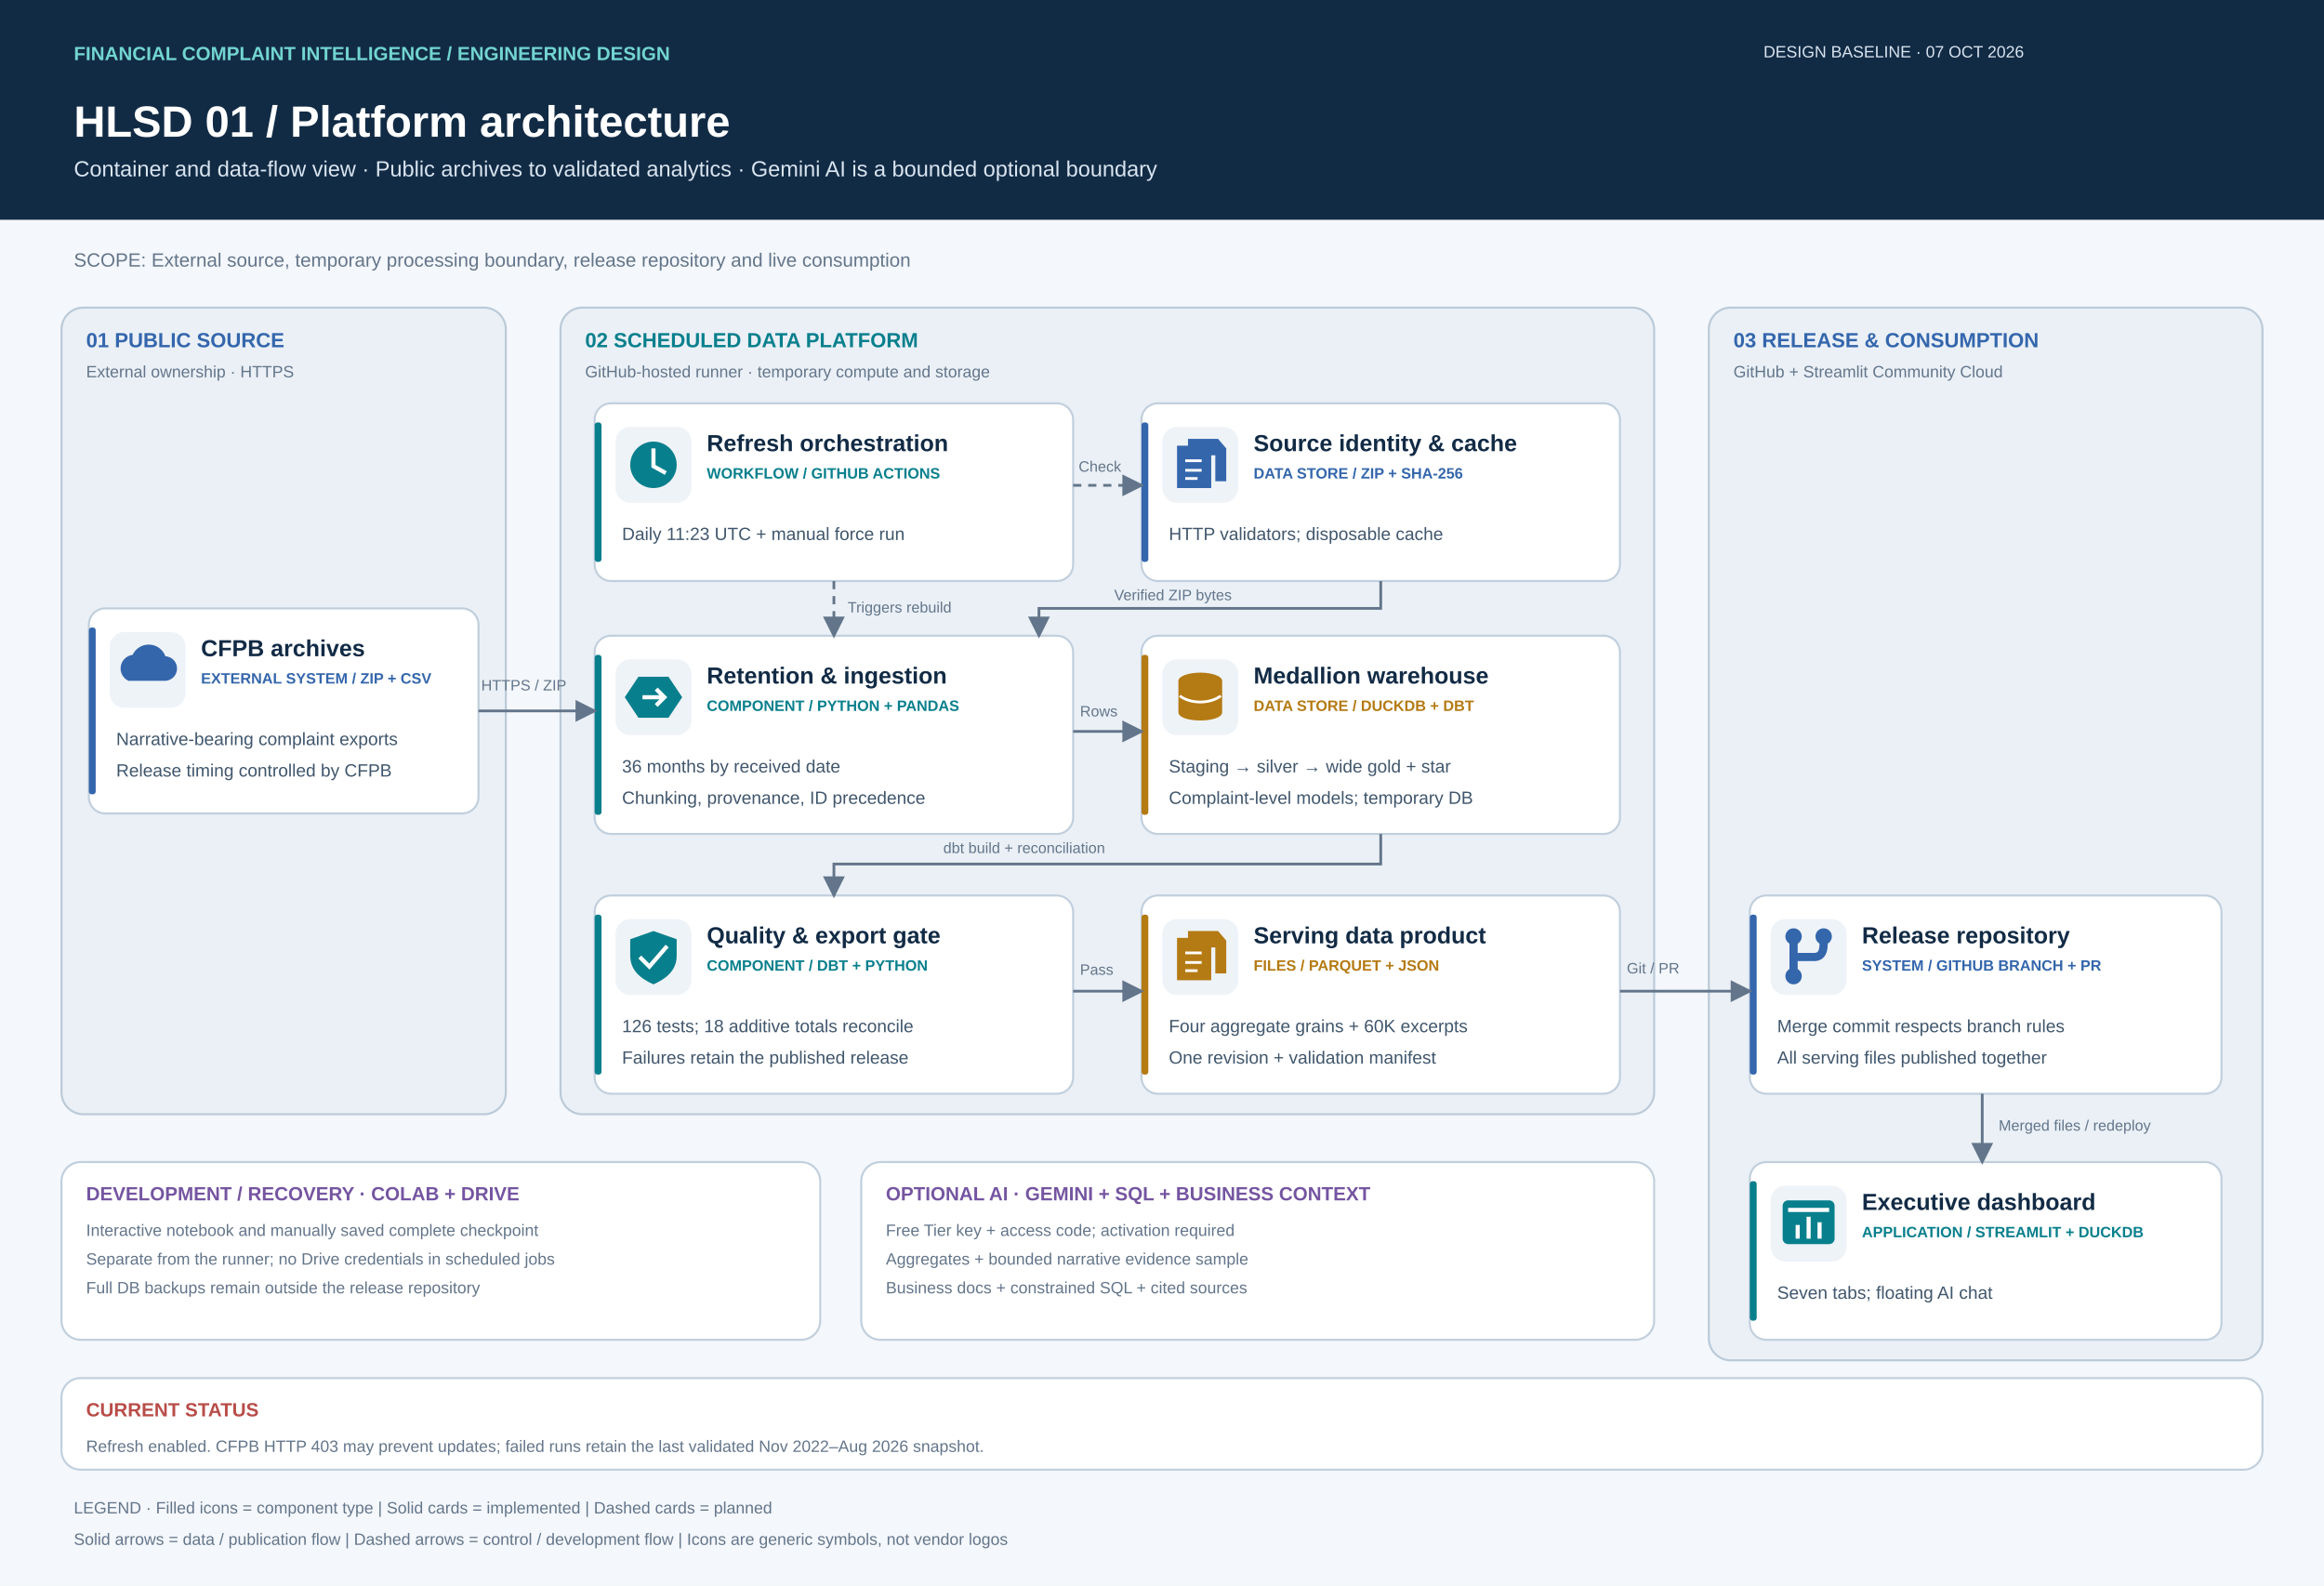
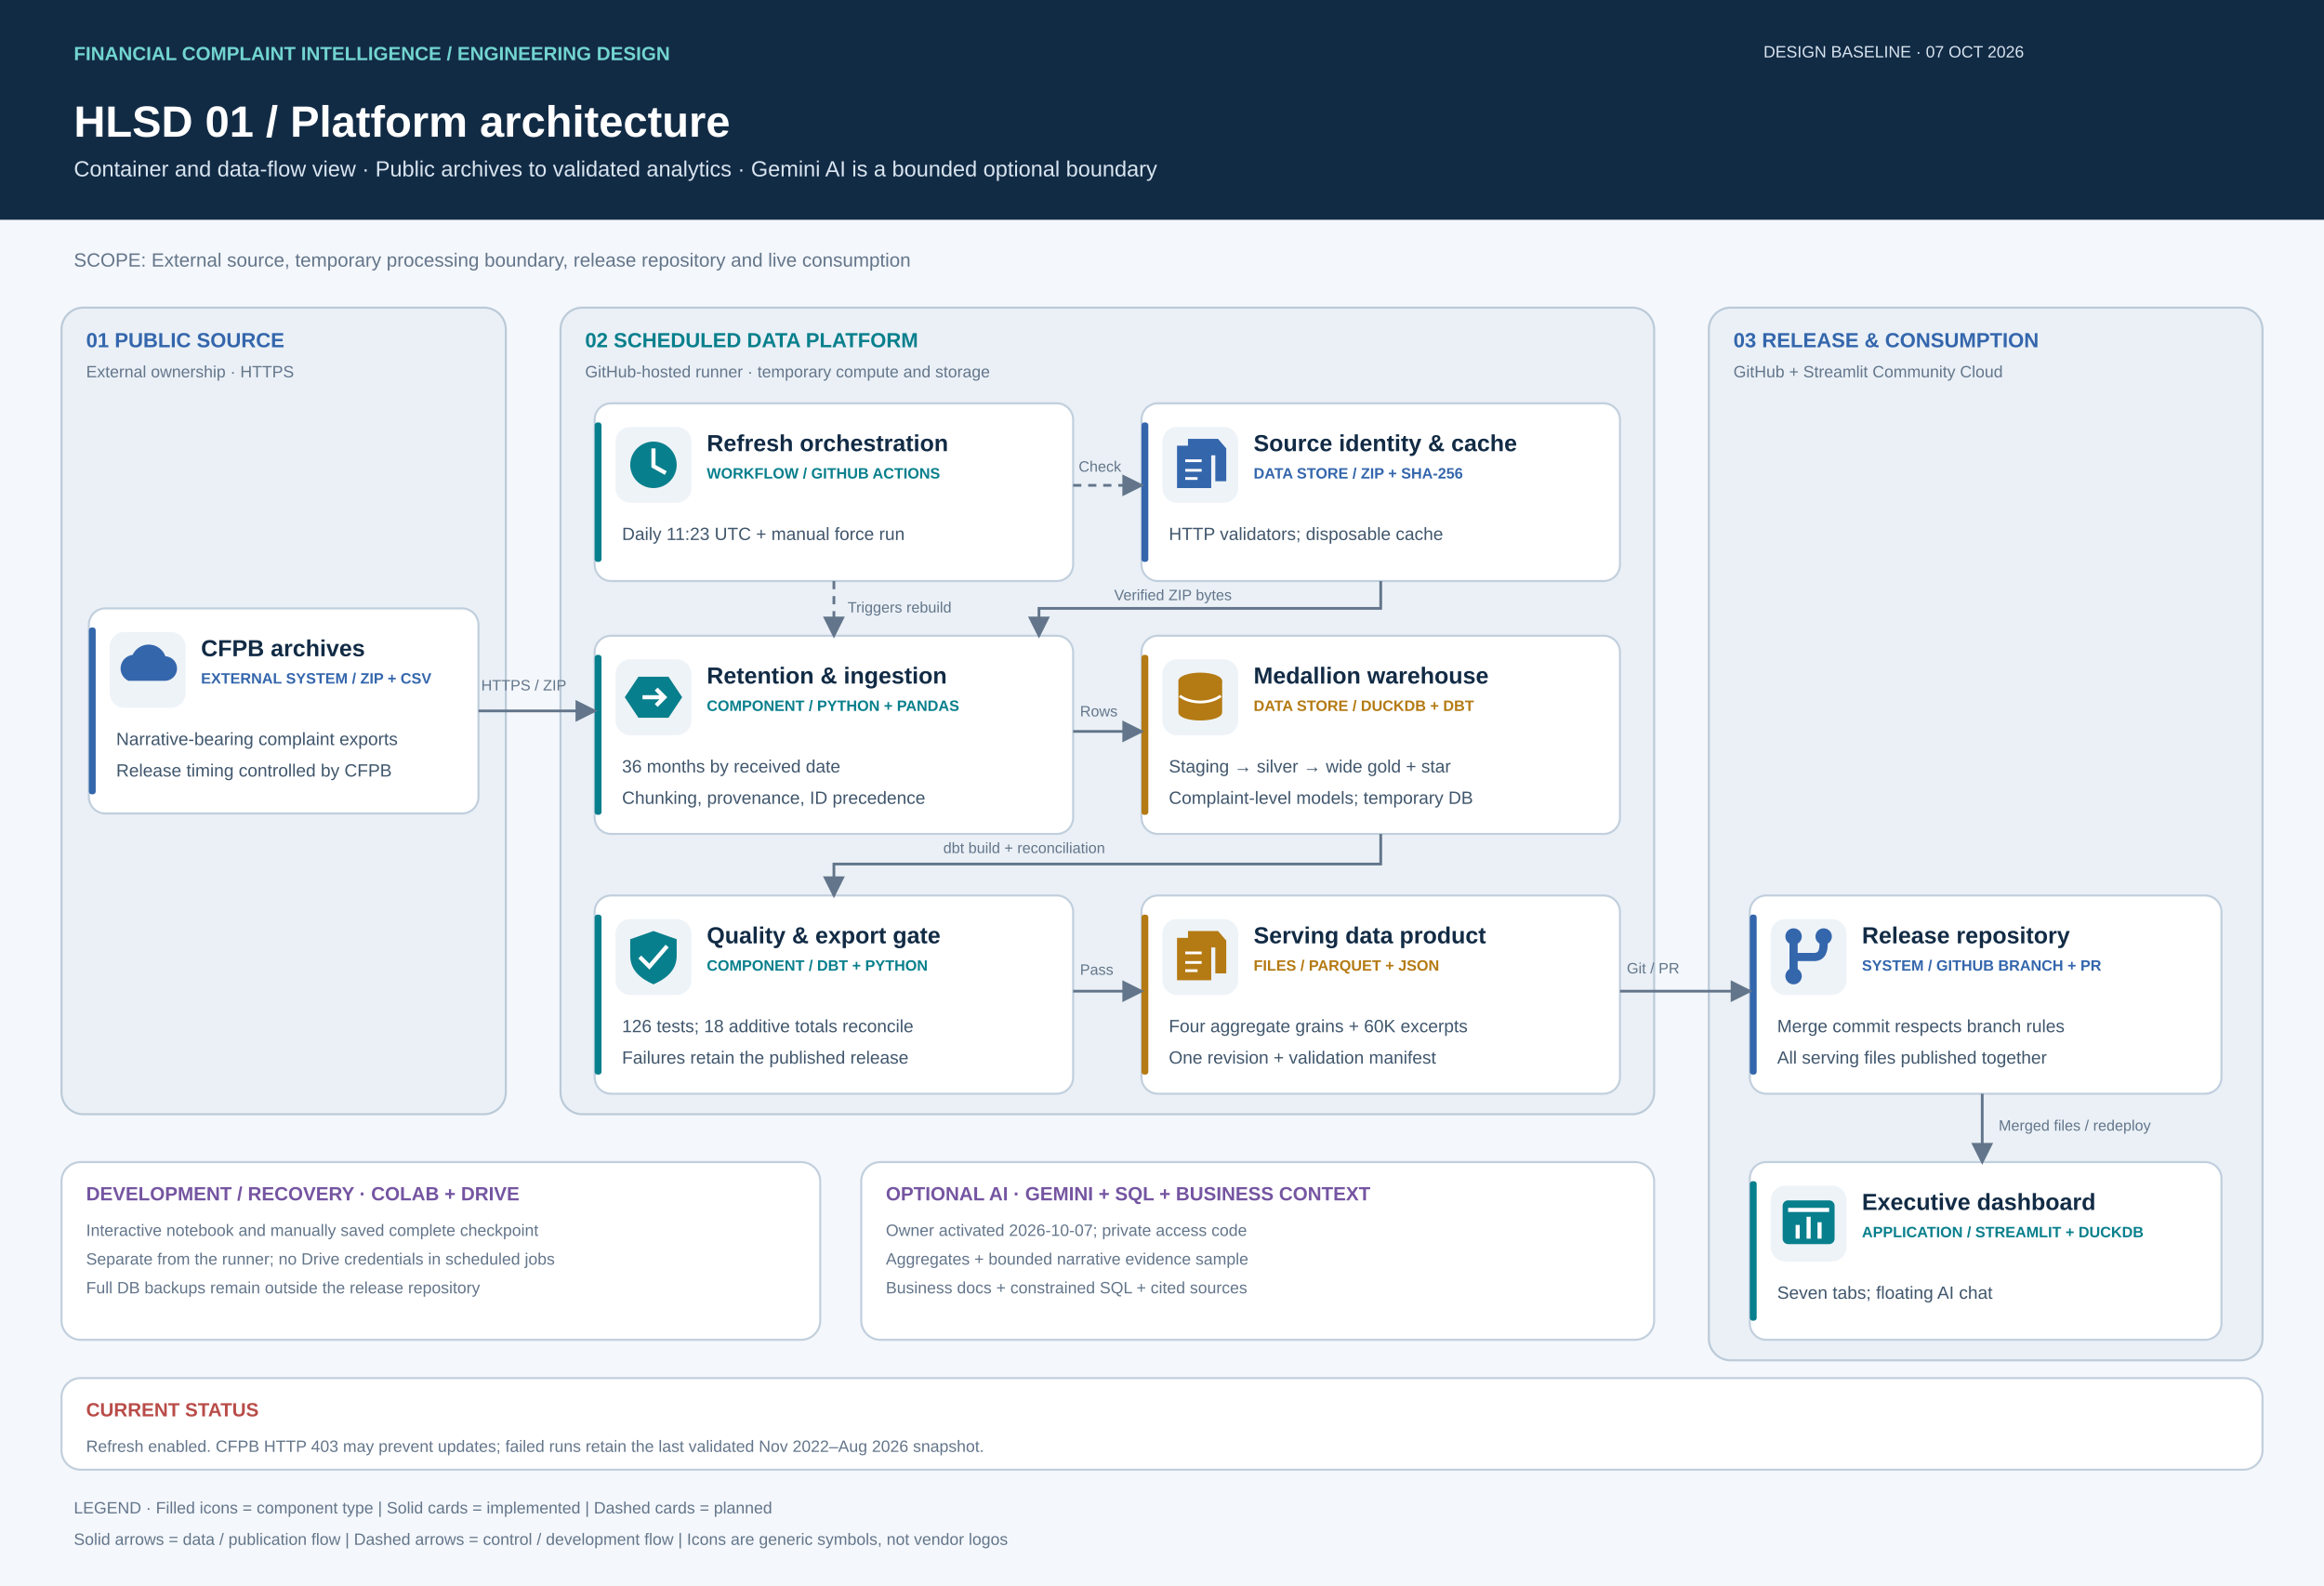
<svg xmlns="http://www.w3.org/2000/svg" width="1700" height="1160" viewBox="0 0 1700 1160" role="img">
  <defs>
    <marker id="arrow" markerWidth="8" markerHeight="8" refX="7" refY="4" orient="auto-start-reverse">
      <path d="M0 0 8 4 0 8z" fill="#63758A" />
    </marker>
  </defs>
  <rect width="1700" height="1160" fill="#F4F7FB" />
  <rect x="0" y="0" width="1700" height="160" rx="0" fill="#122B45" stroke="#122B45" stroke-width="1.5" />
  <text x="54" y="44" font-family="Arial, sans-serif" font-size="14" fill="#72D5D0" font-weight="700">FINANCIAL COMPLAINT INTELLIGENCE  /  ENGINEERING DESIGN</text>
  <text x="54" y="100" font-family="Arial, sans-serif" font-size="32" fill="#FFFFFF" font-weight="700">HLSD 01  /  Platform architecture</text>
  <text x="54" y="129" font-family="Arial, sans-serif" font-size="16" fill="#D9E5F0" font-weight="400">Container and data-flow view · Public archives to validated analytics · Gemini AI is a bounded optional boundary</text>
  <text x="1290" y="42" font-family="Arial, sans-serif" font-size="12" fill="#D9E5F0" font-weight="400">DESIGN BASELINE  ·  07 OCT 2026</text>
  <text x="54" y="195" font-family="Arial, sans-serif" font-size="14" fill="#63758A" font-weight="400">SCOPE: External source, temporary processing boundary, release repository and live consumption</text>
  <rect x="45" y="225" width="325" height="590" rx="16" fill="#EAF0F6" stroke="#BBCAD8" stroke-width="1.5" />
  <text x="63" y="254" font-family="Arial, sans-serif" font-size="15" fill="#3466AC" font-weight="700">01  PUBLIC SOURCE</text>
  <text x="63" y="276" font-family="Arial, sans-serif" font-size="12" fill="#63758A" font-weight="400">External ownership · HTTPS</text>
  <rect x="410" y="225" width="800" height="590" rx="16" fill="#EAF0F6" stroke="#BBCAD8" stroke-width="1.5" />
  <text x="428" y="254" font-family="Arial, sans-serif" font-size="15" fill="#087F8C" font-weight="700">02  SCHEDULED DATA PLATFORM</text>
  <text x="428" y="276" font-family="Arial, sans-serif" font-size="12" fill="#63758A" font-weight="400">GitHub-hosted runner · temporary compute and storage</text>
  <rect x="1250" y="225" width="405" height="770" rx="16" fill="#EAF0F6" stroke="#BBCAD8" stroke-width="1.5" />
  <text x="1268" y="254" font-family="Arial, sans-serif" font-size="15" fill="#3466AC" font-weight="700">03  RELEASE &amp; CONSUMPTION</text>
  <text x="1268" y="276" font-family="Arial, sans-serif" font-size="12" fill="#63758A" font-weight="400">GitHub + Streamlit Community Cloud</text>
  <rect x="65" y="445" width="285" height="150" rx="12" fill="#FFFFFF" stroke="#C1CFDD" stroke-width="1.5" />
  <rect x="65" y="459" width="5" height="122" rx="2" fill="#3466AC" />
  <rect x="81" y="463" width="54" height="54" rx="10" fill="#EEF3F8" stroke="#EEF3F8" stroke-width="1.5" />
  <g transform="translate(86,468)">
    <svg width="44" height="44" viewBox="0 0 44 44">
      <g fill="#3466AC" color="#3466AC">
        <path d="M8 30h26a9 9 0 0 0 1-18 13 13 0 0 0-24-1A10 10 0 0 0 8 30z" />
      </g>
    </svg>
  </g>
  <text x="147" y="480" font-family="Arial, sans-serif" font-size="17" fill="#122B45" font-weight="700">CFPB archives</text>
  <text x="147" y="500" font-family="Arial, sans-serif" font-size="11" fill="#3466AC" font-weight="700">EXTERNAL SYSTEM / ZIP + CSV</text>
  <text x="85" y="545" font-family="Arial, sans-serif" font-size="13" fill="#40566C" font-weight="400">Narrative-bearing complaint exports</text>
  <text x="85" y="568" font-family="Arial, sans-serif" font-size="13" fill="#40566C" font-weight="400">Release timing controlled by CFPB</text>
  <rect x="435" y="295" width="350" height="130" rx="12" fill="#FFFFFF" stroke="#C1CFDD" stroke-width="1.5" />
  <rect x="435" y="309" width="5" height="102" rx="2" fill="#087F8C" />
  <rect x="451" y="313" width="54" height="54" rx="10" fill="#EEF3F8" stroke="#EEF3F8" stroke-width="1.5" />
  <g transform="translate(456,318)">
    <svg width="44" height="44" viewBox="0 0 44 44">
      <g fill="#087F8C" color="#087F8C">
        <circle cx="22" cy="22" r="17" />
        <path d="M22 10v13l9 5" fill="none" stroke="white" stroke-width="3" />
      </g>
    </svg>
  </g>
  <text x="517" y="330" font-family="Arial, sans-serif" font-size="17" fill="#122B45" font-weight="700">Refresh orchestration</text>
  <text x="517" y="350" font-family="Arial, sans-serif" font-size="11" fill="#087F8C" font-weight="700">WORKFLOW / GITHUB ACTIONS</text>
  <text x="455" y="395" font-family="Arial, sans-serif" font-size="13" fill="#40566C" font-weight="400">Daily 11:23 UTC + manual force run</text>
  <rect x="835" y="295" width="350" height="130" rx="12" fill="#FFFFFF" stroke="#C1CFDD" stroke-width="1.5" />
  <rect x="835" y="309" width="5" height="102" rx="2" fill="#3466AC" />
  <rect x="851" y="313" width="54" height="54" rx="10" fill="#EEF3F8" stroke="#EEF3F8" stroke-width="1.5" />
  <g transform="translate(856,318)">
    <svg width="44" height="44" viewBox="0 0 44 44">
      <g fill="#3466AC" color="#3466AC">
        <path d="M5 8h25v31H5z" />
        <path d="M13 3h22l6 7v24h-8V15H13z" />
        <path d="M11 19h12m-12 7h12m-12 6h9" fill="none" stroke="white" stroke-width="2" />
      </g>
    </svg>
  </g>
  <text x="917" y="330" font-family="Arial, sans-serif" font-size="17" fill="#122B45" font-weight="700">Source identity &amp; cache</text>
  <text x="917" y="350" font-family="Arial, sans-serif" font-size="11" fill="#3466AC" font-weight="700">DATA STORE / ZIP + SHA-256</text>
  <text x="855" y="395" font-family="Arial, sans-serif" font-size="13" fill="#40566C" font-weight="400">HTTP validators; disposable cache</text>
  <rect x="435" y="465" width="350" height="145" rx="12" fill="#FFFFFF" stroke="#C1CFDD" stroke-width="1.5" />
  <rect x="435" y="479" width="5" height="117" rx="2" fill="#087F8C" />
  <rect x="451" y="483" width="54" height="54" rx="10" fill="#EEF3F8" stroke="#EEF3F8" stroke-width="1.5" />
  <g transform="translate(456,488)">
    <svg width="44" height="44" viewBox="0 0 44 44">
      <g fill="#087F8C" color="#087F8C">
        <path d="M11 7h22l10 15-10 15H11L1 22z" />
        <path d="M14 22h15m-5-6 6 6-6 6" fill="none" stroke="white" stroke-width="3" />
      </g>
    </svg>
  </g>
  <text x="517" y="500" font-family="Arial, sans-serif" font-size="17" fill="#122B45" font-weight="700">Retention &amp; ingestion</text>
  <text x="517" y="520" font-family="Arial, sans-serif" font-size="11" fill="#087F8C" font-weight="700">COMPONENT / PYTHON + PANDAS</text>
  <text x="455" y="565" font-family="Arial, sans-serif" font-size="13" fill="#40566C" font-weight="400">36 months by received date</text>
  <text x="455" y="588" font-family="Arial, sans-serif" font-size="13" fill="#40566C" font-weight="400">Chunking, provenance, ID precedence</text>
  <rect x="835" y="465" width="350" height="145" rx="12" fill="#FFFFFF" stroke="#C1CFDD" stroke-width="1.5" />
  <rect x="835" y="479" width="5" height="117" rx="2" fill="#B47A13" />
  <rect x="851" y="483" width="54" height="54" rx="10" fill="#EEF3F8" stroke="#EEF3F8" stroke-width="1.5" />
  <g transform="translate(856,488)">
    <svg width="44" height="44" viewBox="0 0 44 44">
      <g fill="#B47A13" color="#B47A13">
        <ellipse cx="22" cy="10" rx="16" ry="6" />
        <path d="M6 10v23c0 8 32 8 32 0V10c-8 7-24 7-32 0z" />
        <path d="M7 21c8 6 22 6 30 0" fill="none" stroke="white" stroke-width="2" />
      </g>
    </svg>
  </g>
  <text x="917" y="500" font-family="Arial, sans-serif" font-size="17" fill="#122B45" font-weight="700">Medallion warehouse</text>
  <text x="917" y="520" font-family="Arial, sans-serif" font-size="11" fill="#B47A13" font-weight="700">DATA STORE / DUCKDB + DBT</text>
  <text x="855" y="565" font-family="Arial, sans-serif" font-size="13" fill="#40566C" font-weight="400">Staging → silver → wide gold + star</text>
  <text x="855" y="588" font-family="Arial, sans-serif" font-size="13" fill="#40566C" font-weight="400">Complaint-level models; temporary DB</text>
  <rect x="435" y="655" width="350" height="145" rx="12" fill="#FFFFFF" stroke="#C1CFDD" stroke-width="1.5" />
  <rect x="435" y="669" width="5" height="117" rx="2" fill="#087F8C" />
  <rect x="451" y="673" width="54" height="54" rx="10" fill="#EEF3F8" stroke="#EEF3F8" stroke-width="1.5" />
  <g transform="translate(456,678)">
    <svg width="44" height="44" viewBox="0 0 44 44">
      <g fill="#087F8C" color="#087F8C">
        <path d="M22 3 39 9v12c0 11-8 17-17 21C13 38 5 32 5 21V9z" />
        <path d="m12 22 7 7 13-15" fill="none" stroke="white" stroke-width="3" />
      </g>
    </svg>
  </g>
  <text x="517" y="690" font-family="Arial, sans-serif" font-size="17" fill="#122B45" font-weight="700">Quality &amp; export gate</text>
  <text x="517" y="710" font-family="Arial, sans-serif" font-size="11" fill="#087F8C" font-weight="700">COMPONENT / DBT + PYTHON</text>
  <text x="455" y="755" font-family="Arial, sans-serif" font-size="13" fill="#40566C" font-weight="400">126 tests; 18 additive totals reconcile</text>
  <text x="455" y="778" font-family="Arial, sans-serif" font-size="13" fill="#40566C" font-weight="400">Failures retain the published release</text>
  <rect x="835" y="655" width="350" height="145" rx="12" fill="#FFFFFF" stroke="#C1CFDD" stroke-width="1.5" />
  <rect x="835" y="669" width="5" height="117" rx="2" fill="#B47A13" />
  <rect x="851" y="673" width="54" height="54" rx="10" fill="#EEF3F8" stroke="#EEF3F8" stroke-width="1.5" />
  <g transform="translate(856,678)">
    <svg width="44" height="44" viewBox="0 0 44 44">
      <g fill="#B47A13" color="#B47A13">
        <path d="M5 8h25v31H5z" />
        <path d="M13 3h22l6 7v24h-8V15H13z" />
        <path d="M11 19h12m-12 7h12m-12 6h9" fill="none" stroke="white" stroke-width="2" />
      </g>
    </svg>
  </g>
  <text x="917" y="690" font-family="Arial, sans-serif" font-size="17" fill="#122B45" font-weight="700">Serving data product</text>
  <text x="917" y="710" font-family="Arial, sans-serif" font-size="11" fill="#B47A13" font-weight="700">FILES / PARQUET + JSON</text>
  <text x="855" y="755" font-family="Arial, sans-serif" font-size="13" fill="#40566C" font-weight="400">Four aggregate grains + 60K excerpts</text>
  <text x="855" y="778" font-family="Arial, sans-serif" font-size="13" fill="#40566C" font-weight="400">One revision + validation manifest</text>
  <rect x="1280" y="655" width="345" height="145" rx="12" fill="#FFFFFF" stroke="#C1CFDD" stroke-width="1.5" />
  <rect x="1280" y="669" width="5" height="117" rx="2" fill="#3466AC" />
  <rect x="1296" y="673" width="54" height="54" rx="10" fill="#EEF3F8" stroke="#EEF3F8" stroke-width="1.5" />
  <g transform="translate(1301,678)">
    <svg width="44" height="44" viewBox="0 0 44 44">
      <g fill="#3466AC" color="#3466AC">
        <path d="M11 10v24m0-12h15c6 0 7-5 7-10" fill="none" stroke="currentColor" stroke-width="6" />
        <circle cx="11" cy="7" r="6" />
        <circle cx="11" cy="36" r="6" />
        <circle cx="33" cy="7" r="6" />
      </g>
    </svg>
  </g>
  <text x="1362" y="690" font-family="Arial, sans-serif" font-size="17" fill="#122B45" font-weight="700">Release repository</text>
  <text x="1362" y="710" font-family="Arial, sans-serif" font-size="11" fill="#3466AC" font-weight="700">SYSTEM / GITHUB BRANCH + PR</text>
  <text x="1300" y="755" font-family="Arial, sans-serif" font-size="13" fill="#40566C" font-weight="400">Merge commit respects branch rules</text>
  <text x="1300" y="778" font-family="Arial, sans-serif" font-size="13" fill="#40566C" font-weight="400">All serving files published together</text>
  <rect x="1280" y="850" width="345" height="130" rx="12" fill="#FFFFFF" stroke="#C1CFDD" stroke-width="1.5" />
  <rect x="1280" y="864" width="5" height="102" rx="2" fill="#087F8C" />
  <rect x="1296" y="868" width="54" height="54" rx="10" fill="#EEF3F8" stroke="#EEF3F8" stroke-width="1.5" />
  <g transform="translate(1301,873)">
    <svg width="44" height="44" viewBox="0 0 44 44">
      <g fill="#087F8C" color="#087F8C">
        <rect x="3" y="5" width="38" height="32" rx="4" />
        <path d="M7 12h30M14 33V23m8 10V17m8 16V21" fill="none" stroke="white" stroke-width="3" />
      </g>
    </svg>
  </g>
  <text x="1362" y="885" font-family="Arial, sans-serif" font-size="17" fill="#122B45" font-weight="700">Executive dashboard</text>
  <text x="1362" y="905" font-family="Arial, sans-serif" font-size="11" fill="#087F8C" font-weight="700">APPLICATION / STREAMLIT + DUCKDB</text>
  <text x="1300" y="950" font-family="Arial, sans-serif" font-size="13" fill="#40566C" font-weight="400">Seven tabs; floating AI chat</text>
  <path d="M350 520 L435 520" fill="none" stroke="#63758A" stroke-width="2" marker-end="url(#arrow)" />
  <text x="352" y="505" font-family="Arial, sans-serif" font-size="11" fill="#63758A" font-weight="400">HTTPS / ZIP</text>
  <path d="M610 425 L610 465" fill="none" stroke="#63758A" stroke-width="2" marker-end="url(#arrow)" stroke-dasharray="6 5" />
  <text x="620" y="448" font-family="Arial, sans-serif" font-size="11" fill="#63758A" font-weight="400">Triggers rebuild</text>
  <path d="M785 355 L835 355" fill="none" stroke="#63758A" stroke-width="2" marker-end="url(#arrow)" stroke-dasharray="6 5" />
  <text x="789" y="345" font-family="Arial, sans-serif" font-size="11" fill="#63758A" font-weight="400">Check</text>
  <path d="M1010 425 L1010 445 L760 445 L760 465" fill="none" stroke="#63758A" stroke-width="2" marker-end="url(#arrow)" />
  <text x="815" y="439" font-family="Arial, sans-serif" font-size="11" fill="#63758A" font-weight="400">Verified ZIP bytes</text>
  <path d="M785 535 L835 535" fill="none" stroke="#63758A" stroke-width="2" marker-end="url(#arrow)" />
  <text x="790" y="524" font-family="Arial, sans-serif" font-size="11" fill="#63758A" font-weight="400">Rows</text>
  <path d="M1010 610 L1010 632 L610 632 L610 655" fill="none" stroke="#63758A" stroke-width="2" marker-end="url(#arrow)" />
  <text x="690" y="624" font-family="Arial, sans-serif" font-size="11" fill="#63758A" font-weight="400">dbt build + reconciliation</text>
  <path d="M785 725 L835 725" fill="none" stroke="#63758A" stroke-width="2" marker-end="url(#arrow)" />
  <text x="790" y="713" font-family="Arial, sans-serif" font-size="11" fill="#63758A" font-weight="400">Pass</text>
  <path d="M1185 725 L1280 725" fill="none" stroke="#63758A" stroke-width="2" marker-end="url(#arrow)" />
  <text x="1190" y="712" font-family="Arial, sans-serif" font-size="11" fill="#63758A" font-weight="400">Git / PR</text>
  <path d="M1450 800 L1450 850" fill="none" stroke="#63758A" stroke-width="2" marker-end="url(#arrow)" />
  <text x="1462" y="827" font-family="Arial, sans-serif" font-size="11" fill="#63758A" font-weight="400">Merged files / redeploy</text>
  <rect x="45" y="850" width="555" height="130" rx="14" fill="#FFFFFF" stroke="#C1CFDD" stroke-width="1.5" />
  <text x="63" y="878" font-family="Arial, sans-serif" font-size="14" fill="#7555A1" font-weight="700">DEVELOPMENT / RECOVERY  ·  COLAB + DRIVE</text>
  <text x="63" y="904" font-family="Arial, sans-serif" font-size="12" fill="#63758A" font-weight="400">Interactive notebook and manually saved complete checkpoint</text>
  <text x="63" y="925" font-family="Arial, sans-serif" font-size="12" fill="#63758A" font-weight="400">Separate from the runner; no Drive credentials in scheduled jobs</text>
  <text x="63" y="946" font-family="Arial, sans-serif" font-size="12" fill="#63758A" font-weight="400">Full DB backups remain outside the release repository</text>
  <rect x="630" y="850" width="580" height="130" rx="14" fill="#FFFFFF" stroke="#C1CFDD" stroke-width="1.5" />
  <text x="648" y="878" font-family="Arial, sans-serif" font-size="14" fill="#7555A1" font-weight="700">OPTIONAL AI  ·  GEMINI + SQL + BUSINESS CONTEXT</text>
-   <text x="648" y="904" font-family="Arial, sans-serif" font-size="12" fill="#63758A" font-weight="400">Free Tier key + access code; activation required</text>
+   <text x="648" y="904" font-family="Arial, sans-serif" font-size="12" fill="#63758A" font-weight="400">Owner activated 2026-10-07; private access code</text>
  <text x="648" y="925" font-family="Arial, sans-serif" font-size="12" fill="#63758A" font-weight="400">Aggregates + bounded narrative evidence sample</text>
  <text x="648" y="946" font-family="Arial, sans-serif" font-size="12" fill="#63758A" font-weight="400">Business docs + constrained SQL + cited sources</text>
  <rect x="45" y="1008" width="1610" height="67" rx="14" fill="#FFFFFF" stroke="#C1CFDD" stroke-width="1.5" />
  <text x="63" y="1036" font-family="Arial, sans-serif" font-size="14" fill="#B84C48" font-weight="700">CURRENT STATUS</text>
  <text x="63" y="1062" font-family="Arial, sans-serif" font-size="12" fill="#63758A" font-weight="400">Refresh enabled. CFPB HTTP 403 may prevent updates; failed runs retain the last validated Nov 2022–Aug 2026 snapshot.</text>
  <text x="54" y="1107" font-family="Arial, sans-serif" font-size="12" fill="#63758A" font-weight="400">LEGEND  ·  Filled icons = component type  |  Solid cards = implemented  |  Dashed cards = planned</text>
  <text x="54" y="1130" font-family="Arial, sans-serif" font-size="12" fill="#63758A" font-weight="400">Solid arrows = data / publication flow  |  Dashed arrows = control / development flow  |  Icons are generic symbols, not vendor logos</text>
</svg>
